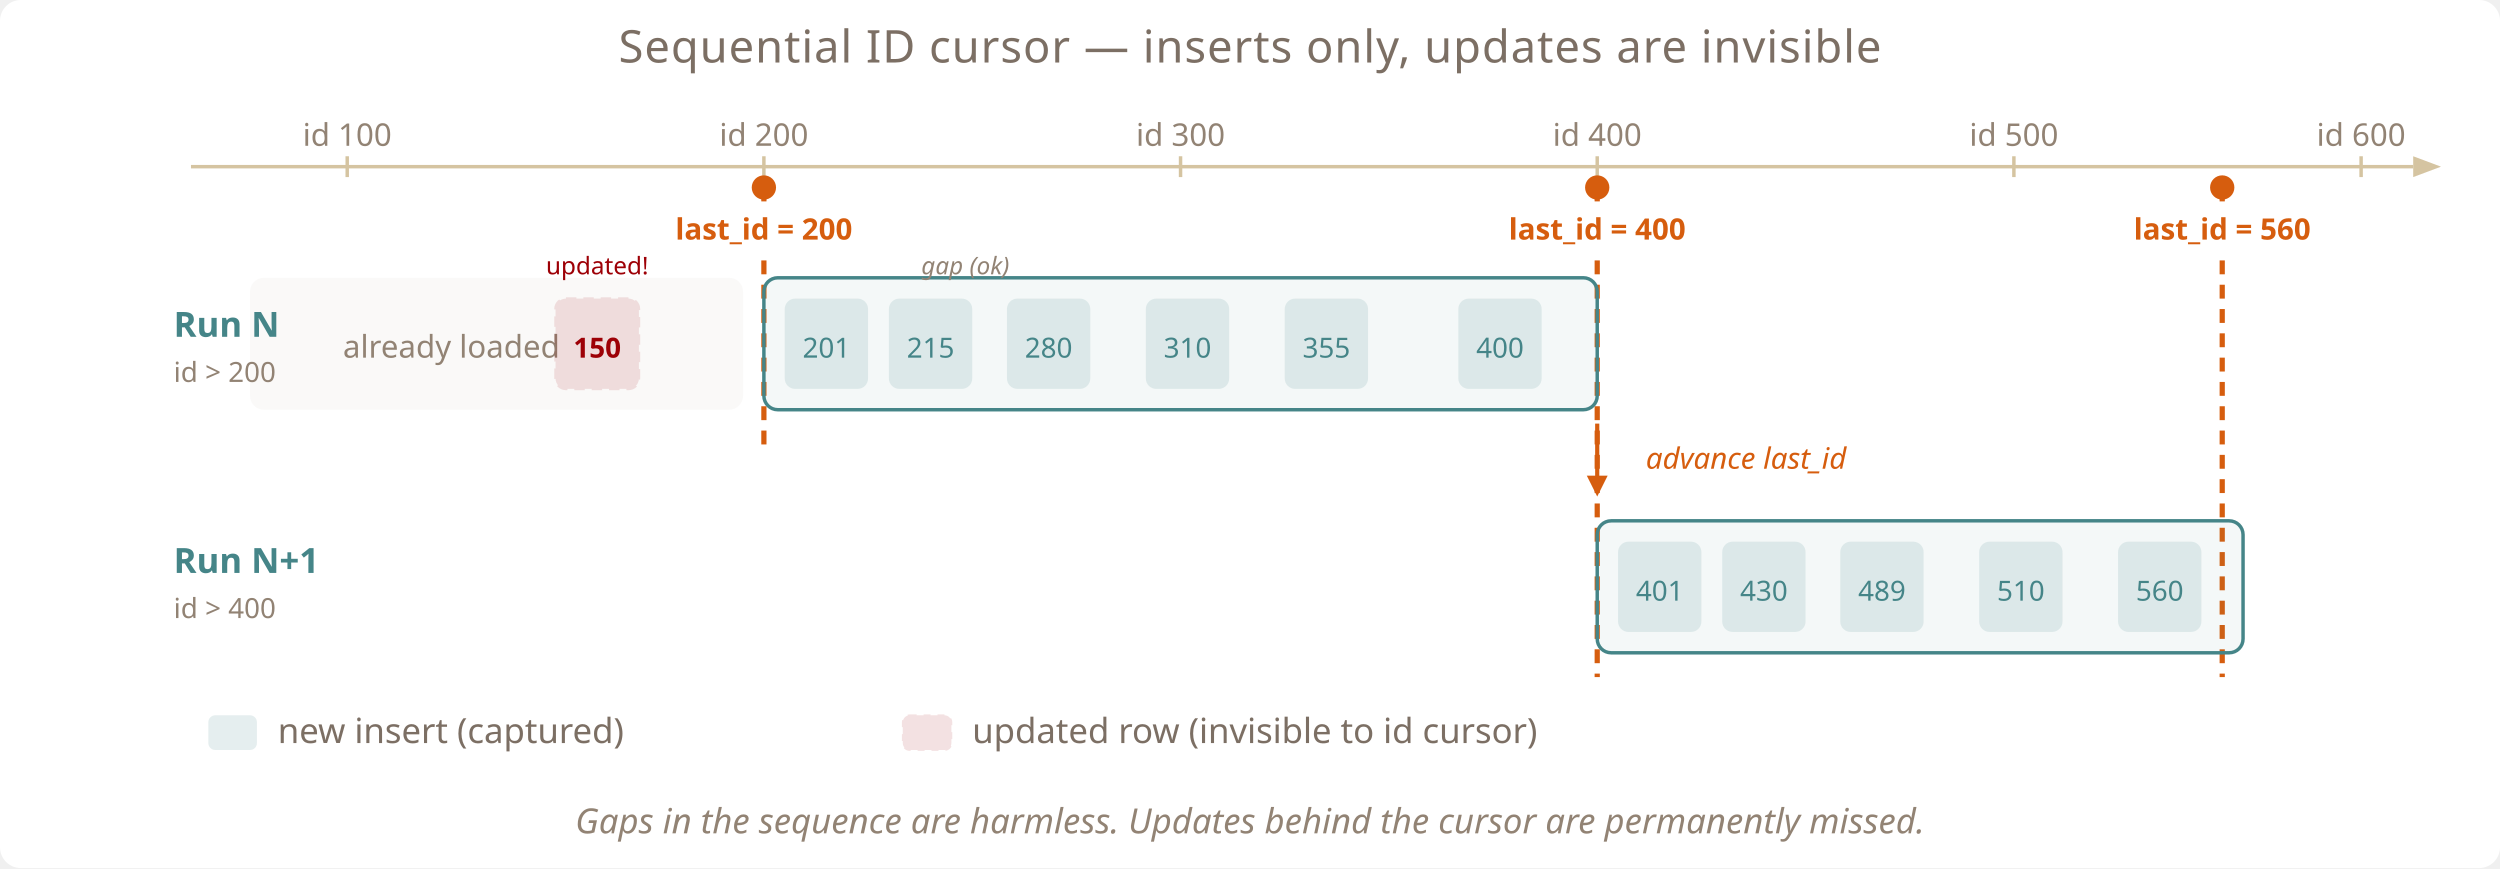
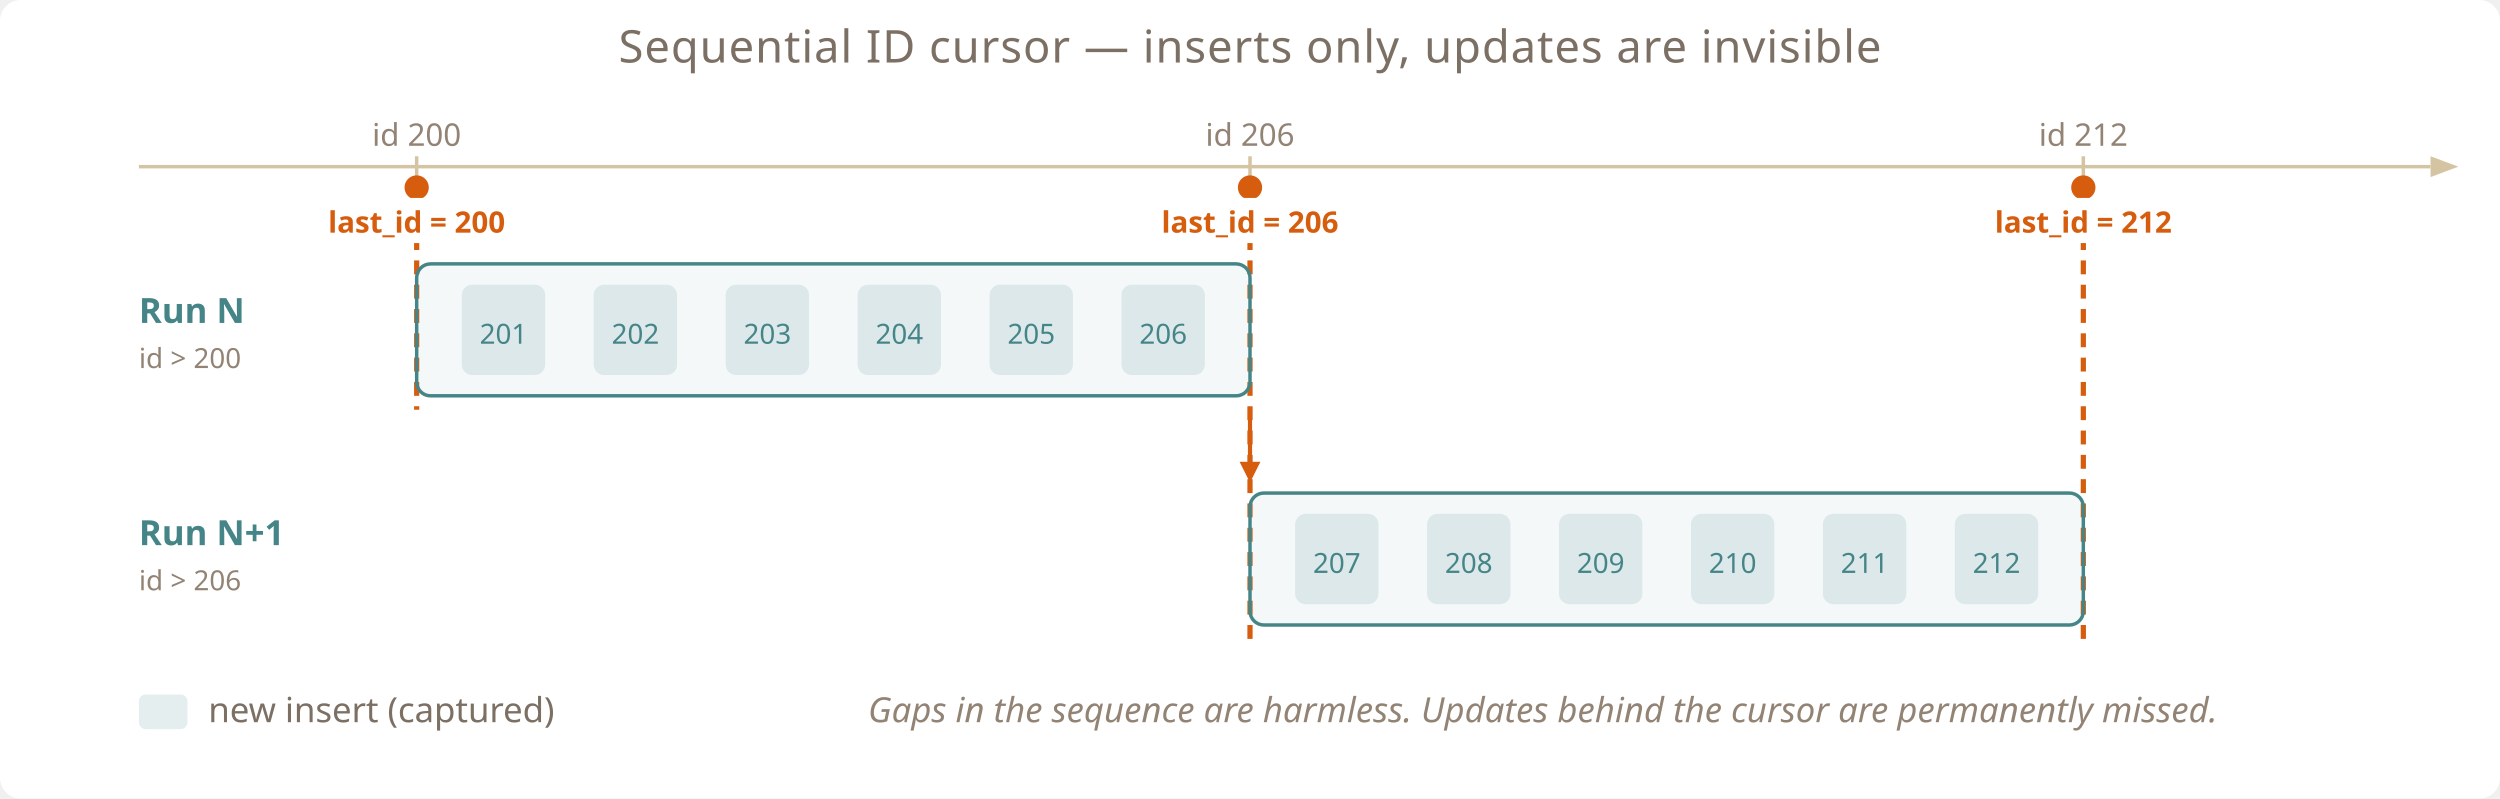
- <svg xmlns="http://www.w3.org/2000/svg" width="720" height="250" viewBox="0 0 720 250">
-   <rect x="0" y="0" width="720" height="250" fill="#ffffff" rx="6" />
+ <svg xmlns="http://www.w3.org/2000/svg" width="720" height="230" viewBox="0 0 720 230">
+   <rect x="0" y="0" width="720" height="230" fill="#ffffff" rx="6" />
  <text x="360" y="18" text-anchor="middle" fill="#7c6f64" font-family="'Segoe UI', system-ui, sans-serif" font-size="13" letter-spacing="0.3">Sequential ID cursor — inserts only, updates are invisible</text>
-   <line x1="55" y1="48" x2="695" y2="48" stroke="#d5c4a1" stroke-width="1" />
-   <polygon points="695,45 703,48 695,51" fill="#d5c4a1" />
+   <line x1="40" y1="48" x2="700" y2="48" stroke="#d5c4a1" stroke-width="1" />
+   <polygon points="700,45 708,48 700,51" fill="#d5c4a1" />
  <g fill="#928374" font-family="'Segoe UI', system-ui, sans-serif" font-size="9">
-     <text x="100" y="42" text-anchor="middle">id 100</text>
-     <text x="220" y="42" text-anchor="middle">id 200</text>
-     <text x="340" y="42" text-anchor="middle">id 300</text>
-     <text x="460" y="42" text-anchor="middle">id 400</text>
-     <text x="580" y="42" text-anchor="middle">id 500</text>
-     <text x="680" y="42" text-anchor="middle">id 600</text>
+     <text x="120" y="42" text-anchor="middle">id 200</text>
+     <text x="360" y="42" text-anchor="middle">id 206</text>
+     <text x="600" y="42" text-anchor="middle">id 212</text>
  </g>
  <g stroke="#d5c4a1" stroke-width="1">
-     <line x1="100" y1="45" x2="100" y2="51" />
-     <line x1="220" y1="45" x2="220" y2="51" />
-     <line x1="340" y1="45" x2="340" y2="51" />
-     <line x1="460" y1="45" x2="460" y2="51" />
-     <line x1="580" y1="45" x2="580" y2="51" />
-     <line x1="680" y1="45" x2="680" y2="51" />
+     <line x1="120" y1="45" x2="120" y2="51" />
+     <line x1="360" y1="45" x2="360" y2="51" />
+     <line x1="600" y1="45" x2="600" y2="51" />
  </g>
-   <line x1="220" y1="54" x2="220" y2="128" stroke="#d65d0e" stroke-width="1.5" stroke-dasharray="4,3" />
-   <circle cx="220" cy="54" r="3.5" fill="#d65d0e" />
-   <rect x="183" y="59" width="74" height="13" fill="#ffffff" rx="2" />
-   <text x="220" y="69" text-anchor="middle" fill="#d65d0e" font-family="'Segoe UI', system-ui, sans-serif" font-size="8.5" font-weight="600">last_id = 200</text>
-   <line x1="460" y1="54" x2="460" y2="195" stroke="#d65d0e" stroke-width="1.5" stroke-dasharray="4,3" />
-   <circle cx="460" cy="54" r="3.5" fill="#d65d0e" />
-   <rect x="423" y="59" width="74" height="13" fill="#ffffff" rx="2" />
-   <text x="460" y="69" text-anchor="middle" fill="#d65d0e" font-family="'Segoe UI', system-ui, sans-serif" font-size="8.5" font-weight="600">last_id = 400</text>
-   <line x1="640" y1="54" x2="640" y2="195" stroke="#d65d0e" stroke-width="1.5" stroke-dasharray="4,3" />
-   <circle cx="640" cy="54" r="3.5" fill="#d65d0e" />
-   <rect x="603" y="59" width="74" height="13" fill="#ffffff" rx="2" />
-   <text x="640" y="69" text-anchor="middle" fill="#d65d0e" font-family="'Segoe UI', system-ui, sans-serif" font-size="8.5" font-weight="600">last_id = 560</text>
-   <rect x="72" y="80" width="142" height="38" fill="#928374" opacity="0.05" rx="4" />
-   <text x="130" y="103" text-anchor="middle" fill="#928374" font-family="'Segoe UI', system-ui, sans-serif" font-size="9">already loaded</text>
-   <text x="50" y="97" fill="#458588" font-family="'Segoe UI', system-ui, sans-serif" font-size="10" font-weight="600">Run N</text>
-   <text x="50" y="110" fill="#928374" font-family="'Segoe UI', system-ui, sans-serif" font-size="8">id &gt; 200</text>
-   <rect x="220" y="80" width="240" height="38" fill="#458588" opacity="0.06" rx="4" />
-   <rect x="220" y="80" width="240" height="38" fill="none" stroke="#458588" stroke-width="1" rx="4" />
-   <rect x="226" y="86" width="24" height="26" fill="#458588" opacity="0.14" rx="3" />
-   <text x="238" y="103" text-anchor="middle" fill="#458588" font-family="'Segoe UI', system-ui, sans-serif" font-size="8">201</text>
-   <rect x="256" y="86" width="24" height="26" fill="#458588" opacity="0.14" rx="3" />
-   <text x="268" y="103" text-anchor="middle" fill="#458588" font-family="'Segoe UI', system-ui, sans-serif" font-size="8">215</text>
-   <rect x="290" y="86" width="24" height="26" fill="#458588" opacity="0.14" rx="3" />
-   <text x="302" y="103" text-anchor="middle" fill="#458588" font-family="'Segoe UI', system-ui, sans-serif" font-size="8">280</text>
-   <rect x="330" y="86" width="24" height="26" fill="#458588" opacity="0.14" rx="3" />
-   <text x="342" y="103" text-anchor="middle" fill="#458588" font-family="'Segoe UI', system-ui, sans-serif" font-size="8">310</text>
-   <rect x="370" y="86" width="24" height="26" fill="#458588" opacity="0.14" rx="3" />
-   <text x="382" y="103" text-anchor="middle" fill="#458588" font-family="'Segoe UI', system-ui, sans-serif" font-size="8">355</text>
-   <rect x="420" y="86" width="24" height="26" fill="#458588" opacity="0.14" rx="3" />
-   <text x="432" y="103" text-anchor="middle" fill="#458588" font-family="'Segoe UI', system-ui, sans-serif" font-size="8">400</text>
-   <rect x="160" y="86" width="24" height="26" fill="#9d0006" opacity="0.12" rx="3" stroke="#9d0006" stroke-width="0.75" stroke-dasharray="3,2" />
-   <text x="172" y="103" text-anchor="middle" fill="#9d0006" font-family="'Segoe UI', system-ui, sans-serif" font-size="8" font-weight="600">150</text>
-   <text x="172" y="79" text-anchor="middle" fill="#9d0006" font-family="'Segoe UI', system-ui, sans-serif" font-size="7">updated!</text>
-   <text x="278" y="79" text-anchor="middle" fill="#928374" font-family="'Segoe UI', system-ui, sans-serif" font-size="7" font-style="italic">gap (ok)</text>
-   <path d="M 460,122 L 460,138" stroke="#d65d0e" stroke-width="1.2" />
-   <polygon points="457,137 460,143 463,137" fill="#d65d0e" />
-   <text x="474" y="135" fill="#d65d0e" font-family="'Segoe UI', system-ui, sans-serif" font-size="8.5" font-style="italic">advance last_id</text>
-   <text x="50" y="165" fill="#458588" font-family="'Segoe UI', system-ui, sans-serif" font-size="10" font-weight="600">Run N+1</text>
-   <text x="50" y="178" fill="#928374" font-family="'Segoe UI', system-ui, sans-serif" font-size="8">id &gt; 400</text>
-   <rect x="460" y="150" width="186" height="38" fill="#458588" opacity="0.06" rx="4" />
-   <rect x="460" y="150" width="186" height="38" fill="none" stroke="#458588" stroke-width="1" rx="4" />
-   <rect x="466" y="156" width="24" height="26" fill="#458588" opacity="0.14" rx="3" />
-   <text x="478" y="173" text-anchor="middle" fill="#458588" font-family="'Segoe UI', system-ui, sans-serif" font-size="8">401</text>
-   <rect x="496" y="156" width="24" height="26" fill="#458588" opacity="0.14" rx="3" />
-   <text x="508" y="173" text-anchor="middle" fill="#458588" font-family="'Segoe UI', system-ui, sans-serif" font-size="8">430</text>
-   <rect x="530" y="156" width="24" height="26" fill="#458588" opacity="0.14" rx="3" />
-   <text x="542" y="173" text-anchor="middle" fill="#458588" font-family="'Segoe UI', system-ui, sans-serif" font-size="8">489</text>
-   <rect x="570" y="156" width="24" height="26" fill="#458588" opacity="0.14" rx="3" />
-   <text x="582" y="173" text-anchor="middle" fill="#458588" font-family="'Segoe UI', system-ui, sans-serif" font-size="8">510</text>
-   <rect x="610" y="156" width="24" height="26" fill="#458588" opacity="0.14" rx="3" />
-   <text x="622" y="173" text-anchor="middle" fill="#458588" font-family="'Segoe UI', system-ui, sans-serif" font-size="8">560</text>
-   <rect x="60" y="206" width="14" height="10" fill="#458588" opacity="0.14" rx="2" />
-   <text x="80" y="214" fill="#7c6f64" font-family="'Segoe UI', system-ui, sans-serif" font-size="10">new insert (captured)</text>
-   <rect x="260" y="206" width="14" height="10" fill="#9d0006" opacity="0.12" rx="2" stroke="#9d0006" stroke-width="0.5" stroke-dasharray="2,2" />
-   <text x="280" y="214" fill="#7c6f64" font-family="'Segoe UI', system-ui, sans-serif" font-size="10">updated row (invisible to id cursor)</text>
-   <text x="360" y="240" text-anchor="middle" fill="#928374" font-family="'Segoe UI', system-ui, sans-serif" font-size="10" font-style="italic">Gaps in the sequence are harmless. Updates behind the cursor are permanently missed.</text>
+   <line x1="120" y1="54" x2="120" y2="118" stroke="#d65d0e" stroke-width="1.5" stroke-dasharray="4,3" />
+   <circle cx="120" cy="54" r="3.5" fill="#d65d0e" />
+   <rect x="83" y="57" width="74" height="13" fill="#ffffff" rx="2" />
+   <text x="120" y="67" text-anchor="middle" fill="#d65d0e" font-family="'Segoe UI', system-ui, sans-serif" font-size="8.5" font-weight="600">last_id = 200</text>
+   <line x1="360" y1="54" x2="360" y2="185" stroke="#d65d0e" stroke-width="1.5" stroke-dasharray="4,3" />
+   <circle cx="360" cy="54" r="3.5" fill="#d65d0e" />
+   <rect x="323" y="57" width="74" height="13" fill="#ffffff" rx="2" />
+   <text x="360" y="67" text-anchor="middle" fill="#d65d0e" font-family="'Segoe UI', system-ui, sans-serif" font-size="8.5" font-weight="600">last_id = 206</text>
+   <line x1="600" y1="54" x2="600" y2="185" stroke="#d65d0e" stroke-width="1.5" stroke-dasharray="4,3" />
+   <circle cx="600" cy="54" r="3.5" fill="#d65d0e" />
+   <rect x="563" y="57" width="74" height="13" fill="#ffffff" rx="2" />
+   <text x="600" y="67" text-anchor="middle" fill="#d65d0e" font-family="'Segoe UI', system-ui, sans-serif" font-size="8.5" font-weight="600">last_id = 212</text>
+   <text x="40" y="93" fill="#458588" font-family="'Segoe UI', system-ui, sans-serif" font-size="10" font-weight="600">Run N</text>
+   <text x="40" y="106" fill="#928374" font-family="'Segoe UI', system-ui, sans-serif" font-size="8">id &gt; 200</text>
+   <rect x="120" y="76" width="240" height="38" fill="#458588" opacity="0.06" rx="4" />
+   <rect x="120" y="76" width="240" height="38" fill="none" stroke="#458588" stroke-width="1" rx="4" />
+   <rect x="133" y="82" width="24" height="26" fill="#458588" opacity="0.14" rx="3" />
+   <text x="145" y="99" text-anchor="middle" fill="#458588" font-family="'Segoe UI', system-ui, sans-serif" font-size="8">201</text>
+   <rect x="171" y="82" width="24" height="26" fill="#458588" opacity="0.14" rx="3" />
+   <text x="183" y="99" text-anchor="middle" fill="#458588" font-family="'Segoe UI', system-ui, sans-serif" font-size="8">202</text>
+   <rect x="209" y="82" width="24" height="26" fill="#458588" opacity="0.14" rx="3" />
+   <text x="221" y="99" text-anchor="middle" fill="#458588" font-family="'Segoe UI', system-ui, sans-serif" font-size="8">203</text>
+   <rect x="247" y="82" width="24" height="26" fill="#458588" opacity="0.14" rx="3" />
+   <text x="259" y="99" text-anchor="middle" fill="#458588" font-family="'Segoe UI', system-ui, sans-serif" font-size="8">204</text>
+   <rect x="285" y="82" width="24" height="26" fill="#458588" opacity="0.14" rx="3" />
+   <text x="297" y="99" text-anchor="middle" fill="#458588" font-family="'Segoe UI', system-ui, sans-serif" font-size="8">205</text>
+   <rect x="323" y="82" width="24" height="26" fill="#458588" opacity="0.14" rx="3" />
+   <text x="335" y="99" text-anchor="middle" fill="#458588" font-family="'Segoe UI', system-ui, sans-serif" font-size="8">206</text>
+   <path d="M 360,118 L 360,134" stroke="#d65d0e" stroke-width="1.2" />
+   <polygon points="357,133 360,139 363,133" fill="#d65d0e" />
+   <text x="40" y="157" fill="#458588" font-family="'Segoe UI', system-ui, sans-serif" font-size="10" font-weight="600">Run N+1</text>
+   <text x="40" y="170" fill="#928374" font-family="'Segoe UI', system-ui, sans-serif" font-size="8">id &gt; 206</text>
+   <rect x="360" y="142" width="240" height="38" fill="#458588" opacity="0.06" rx="4" />
+   <rect x="360" y="142" width="240" height="38" fill="none" stroke="#458588" stroke-width="1" rx="4" />
+   <rect x="373" y="148" width="24" height="26" fill="#458588" opacity="0.14" rx="3" />
+   <text x="385" y="165" text-anchor="middle" fill="#458588" font-family="'Segoe UI', system-ui, sans-serif" font-size="8">207</text>
+   <rect x="411" y="148" width="24" height="26" fill="#458588" opacity="0.14" rx="3" />
+   <text x="423" y="165" text-anchor="middle" fill="#458588" font-family="'Segoe UI', system-ui, sans-serif" font-size="8">208</text>
+   <rect x="449" y="148" width="24" height="26" fill="#458588" opacity="0.14" rx="3" />
+   <text x="461" y="165" text-anchor="middle" fill="#458588" font-family="'Segoe UI', system-ui, sans-serif" font-size="8">209</text>
+   <rect x="487" y="148" width="24" height="26" fill="#458588" opacity="0.14" rx="3" />
+   <text x="499" y="165" text-anchor="middle" fill="#458588" font-family="'Segoe UI', system-ui, sans-serif" font-size="8">210</text>
+   <rect x="525" y="148" width="24" height="26" fill="#458588" opacity="0.14" rx="3" />
+   <text x="537" y="165" text-anchor="middle" fill="#458588" font-family="'Segoe UI', system-ui, sans-serif" font-size="8">211</text>
+   <rect x="563" y="148" width="24" height="26" fill="#458588" opacity="0.14" rx="3" />
+   <text x="575" y="165" text-anchor="middle" fill="#458588" font-family="'Segoe UI', system-ui, sans-serif" font-size="8">212</text>
+   <rect x="40" y="200" width="14" height="10" fill="#458588" opacity="0.14" rx="2" />
+   <text x="60" y="208" fill="#7c6f64" font-family="'Segoe UI', system-ui, sans-serif" font-size="10">new insert (captured)</text>
+   <text x="250" y="208" fill="#928374" font-family="'Segoe UI', system-ui, sans-serif" font-size="10" font-style="italic">Gaps in the sequence are harmless. Updates behind the cursor are permanently missed.</text>
</svg>
